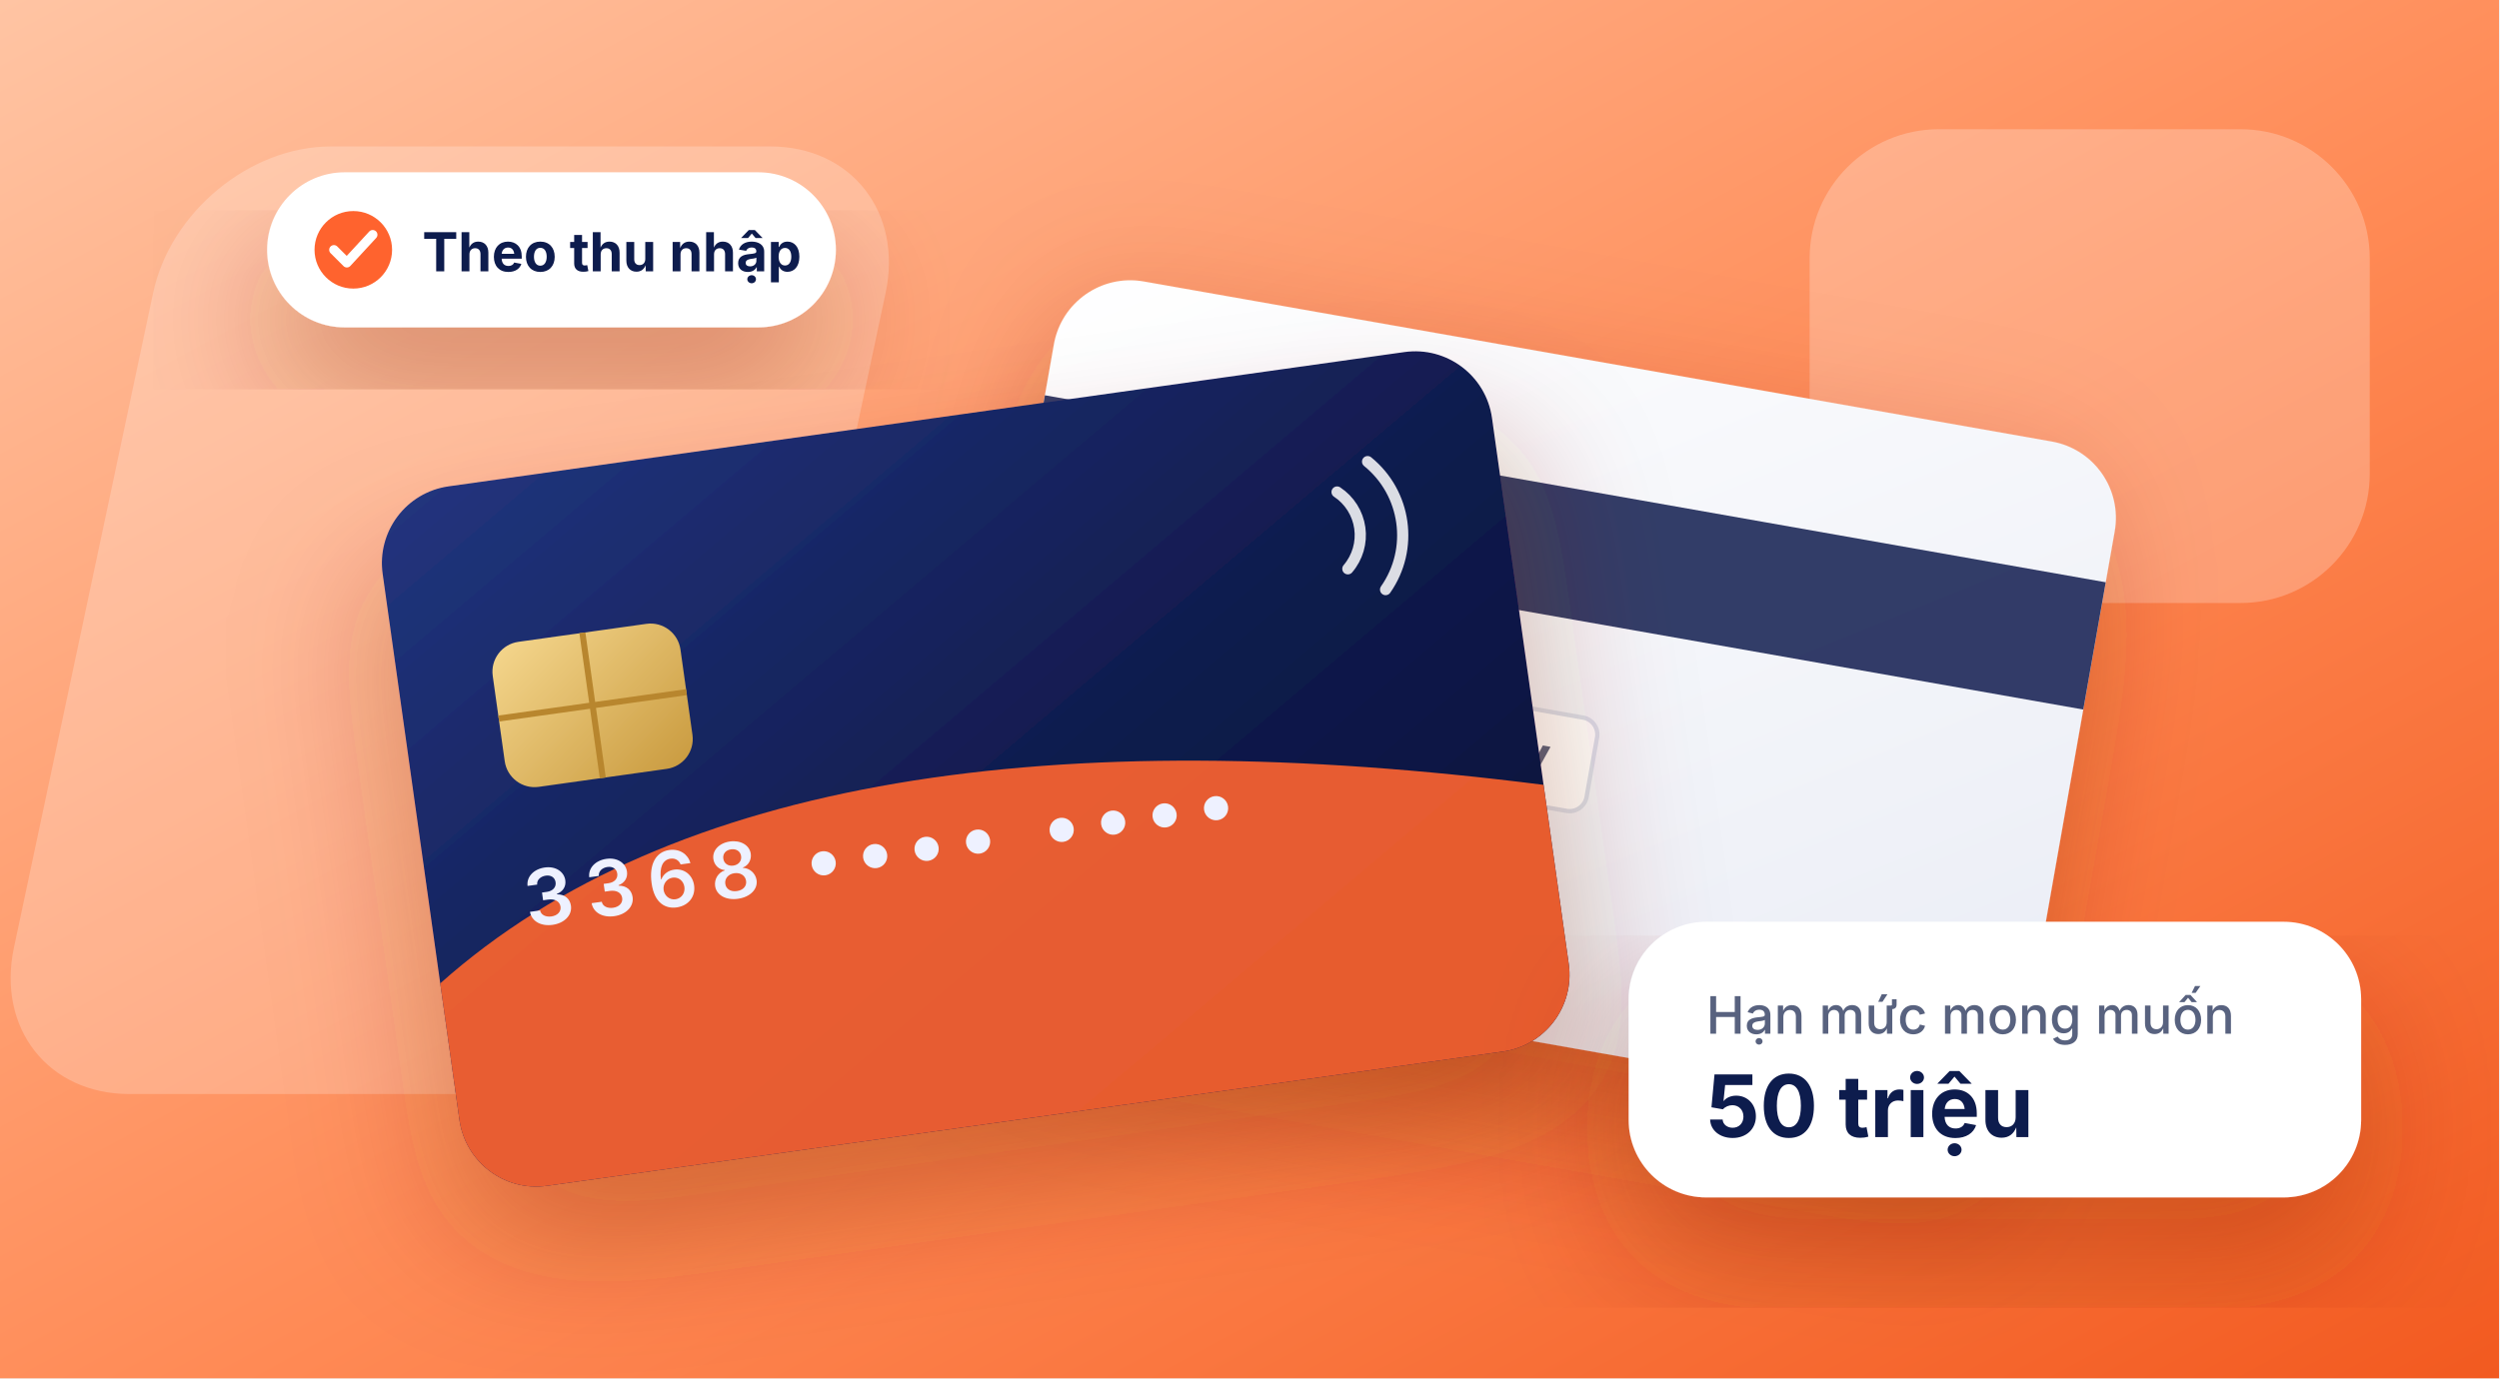
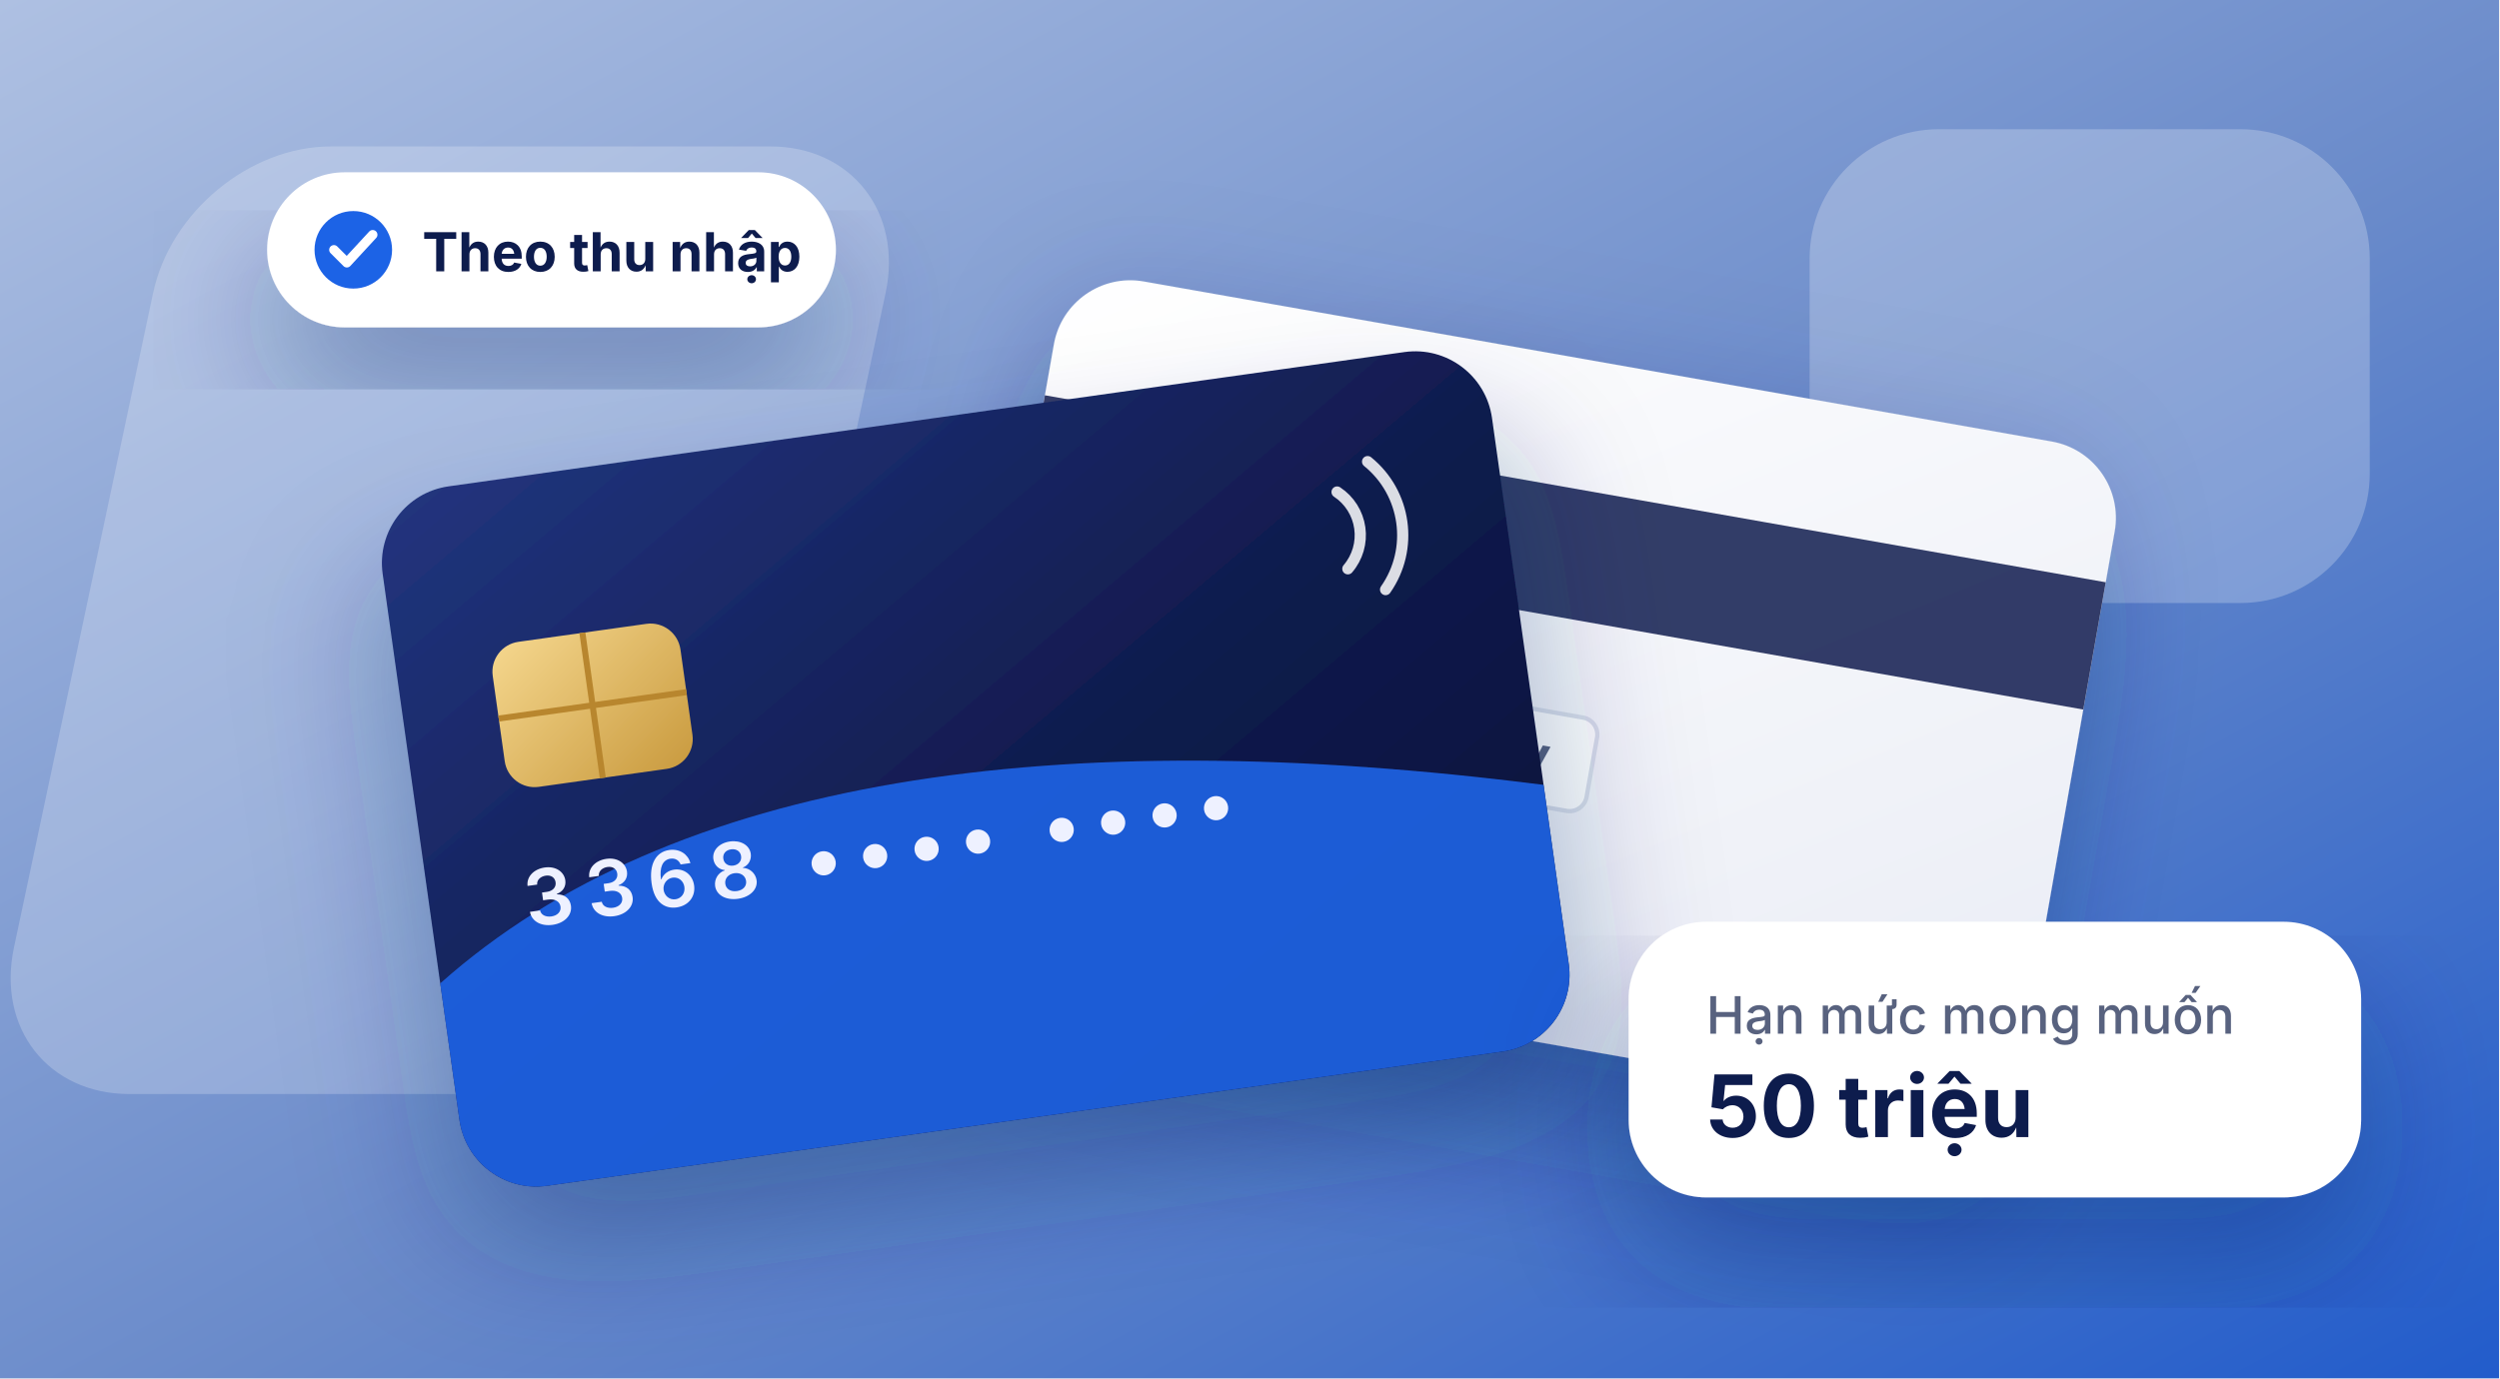
<svg xmlns="http://www.w3.org/2000/svg" viewBox="0 0 580 320" font-family="Inter,Segoe UI,Roboto,Arial,sans-serif">
  <defs>
    <linearGradient id="bg" x1="0" y1="0" x2="1" y2="1">
-       <stop offset="0" stop-color="#FFC4A3" />
-       <stop offset=".55" stop-color="#FF8A55" />
-       <stop offset="1" stop-color="#F25A20" />
+       <stop offset="0" stop-color="#AEC0E2" />
+       <stop offset=".55" stop-color="#698ACA" />
+       <stop offset="1" stop-color="#225CCB" />
    </linearGradient>
    <linearGradient id="c1" x1="0" y1="0" x2="1" y2="1">
      <stop offset="0" stop-color="#22357F" />
      <stop offset=".55" stop-color="#101B4D" />
      <stop offset="1" stop-color="#0A1238" />
    </linearGradient>
    <linearGradient id="c2" x1="0" y1="0" x2="1" y2="1">
      <stop offset="0" stop-color="#FFFFFF" />
      <stop offset="1" stop-color="#E9ECF5" />
    </linearGradient>
    <linearGradient id="chip" x1="0" y1="0" x2="1" y2="1">
      <stop offset="0" stop-color="#F5D78E" />
      <stop offset="1" stop-color="#C99A3E" />
    </linearGradient>
    <filter id="sh" x="-20%" y="-20%" width="140%" height="160%">
-       <feDropShadow dx="0" dy="16" stdDeviation="16" flood-color="#8A2C05" flood-opacity=".34" />
+       <feDropShadow dx="0" dy="16" stdDeviation="16" flood-color="#102F6C" flood-opacity=".34" />
    </filter>
  </defs>
  <rect width="580" height="320" fill="url(#bg)" />
  <rect x="50" y="34" width="170" height="220" rx="34" fill="#fff" opacity=".22" transform="skewX(-12)" />
  <rect x="420" y="30" width="130" height="110" rx="30" fill="#fff" opacity=".24" />
  <g filter="url(#sh)" transform="rotate(10 330 160)">
    <rect x="232" y="78" width="250" height="158" rx="18" fill="url(#c2)" />
    <rect x="232" y="108" width="250" height="30" fill="#101B4D" opacity=".85" />
    <rect x="252" y="160" width="120" height="22" rx="4" fill="#fff" stroke="#D9DEEA" />
    <text x="362" y="176" text-anchor="end" font-size="11" font-weight="700" fill="#58627F">CVV</text>
  </g>
  <g filter="url(#sh)" transform="rotate(-8 230 175)">
    <rect x="96" y="96" width="260" height="164" rx="18" fill="url(#c1)" />
-     <path d="M96 210c60-40 150-40 260-10v42a18 18 0 0 1-18 18H114a18 18 0 0 1-18-18z" fill="#FF642E" opacity=".9" />
+     <path d="M96 210c60-40 150-40 260-10v42a18 18 0 0 1-18 18H114a18 18 0 0 1-18-18z" fill="#1F63E6" opacity=".9" />
    <rect x="118" y="134" width="44" height="34" rx="7" fill="url(#chip)" />
    <path d="M118 151h44M140 134v34" stroke="#B8862E" stroke-width="1.4" />
    <path d="M318 126a12 12 0 0 1 0 18M326 120a22 22 0 0 1 0 30" stroke="#fff" stroke-width="2.6" fill="none" stroke-linecap="round" opacity=".85" />
    <text x="118" y="200" font-size="18" font-weight="600" letter-spacing="3" fill="#EEF1FF">3368 •••• ••••</text>
    <rect x="118" y="118" width="46" height="6" rx="3" fill="#fff" opacity=".0" />
  </g>
  <g filter="url(#sh)">
    <rect x="378" y="214" width="170" height="64" rx="18" fill="#fff" />
    <text x="396" y="240" font-size="12" font-weight="500" fill="#58627F">Hạn mức mong muốn</text>
    <text x="396" y="264" font-size="20" font-weight="700" fill="#101B4D">50 triệu</text>
  </g>
  <g filter="url(#sh)">
    <rect x="62" y="40" width="132" height="36" rx="18" fill="#fff" />
-     <circle cx="82" cy="58" r="9" fill="#FF642E" />
+     <circle cx="82" cy="58" r="9" fill="#1F63E6" />
    <path d="M77.5 58l3 3 6-6.5" stroke="#fff" stroke-width="2.2" fill="none" stroke-linecap="round" stroke-linejoin="round" />
    <text x="98" y="63" font-size="12.5" font-weight="700" fill="#101B4D">Theo thu nhập</text>
  </g>
</svg>
